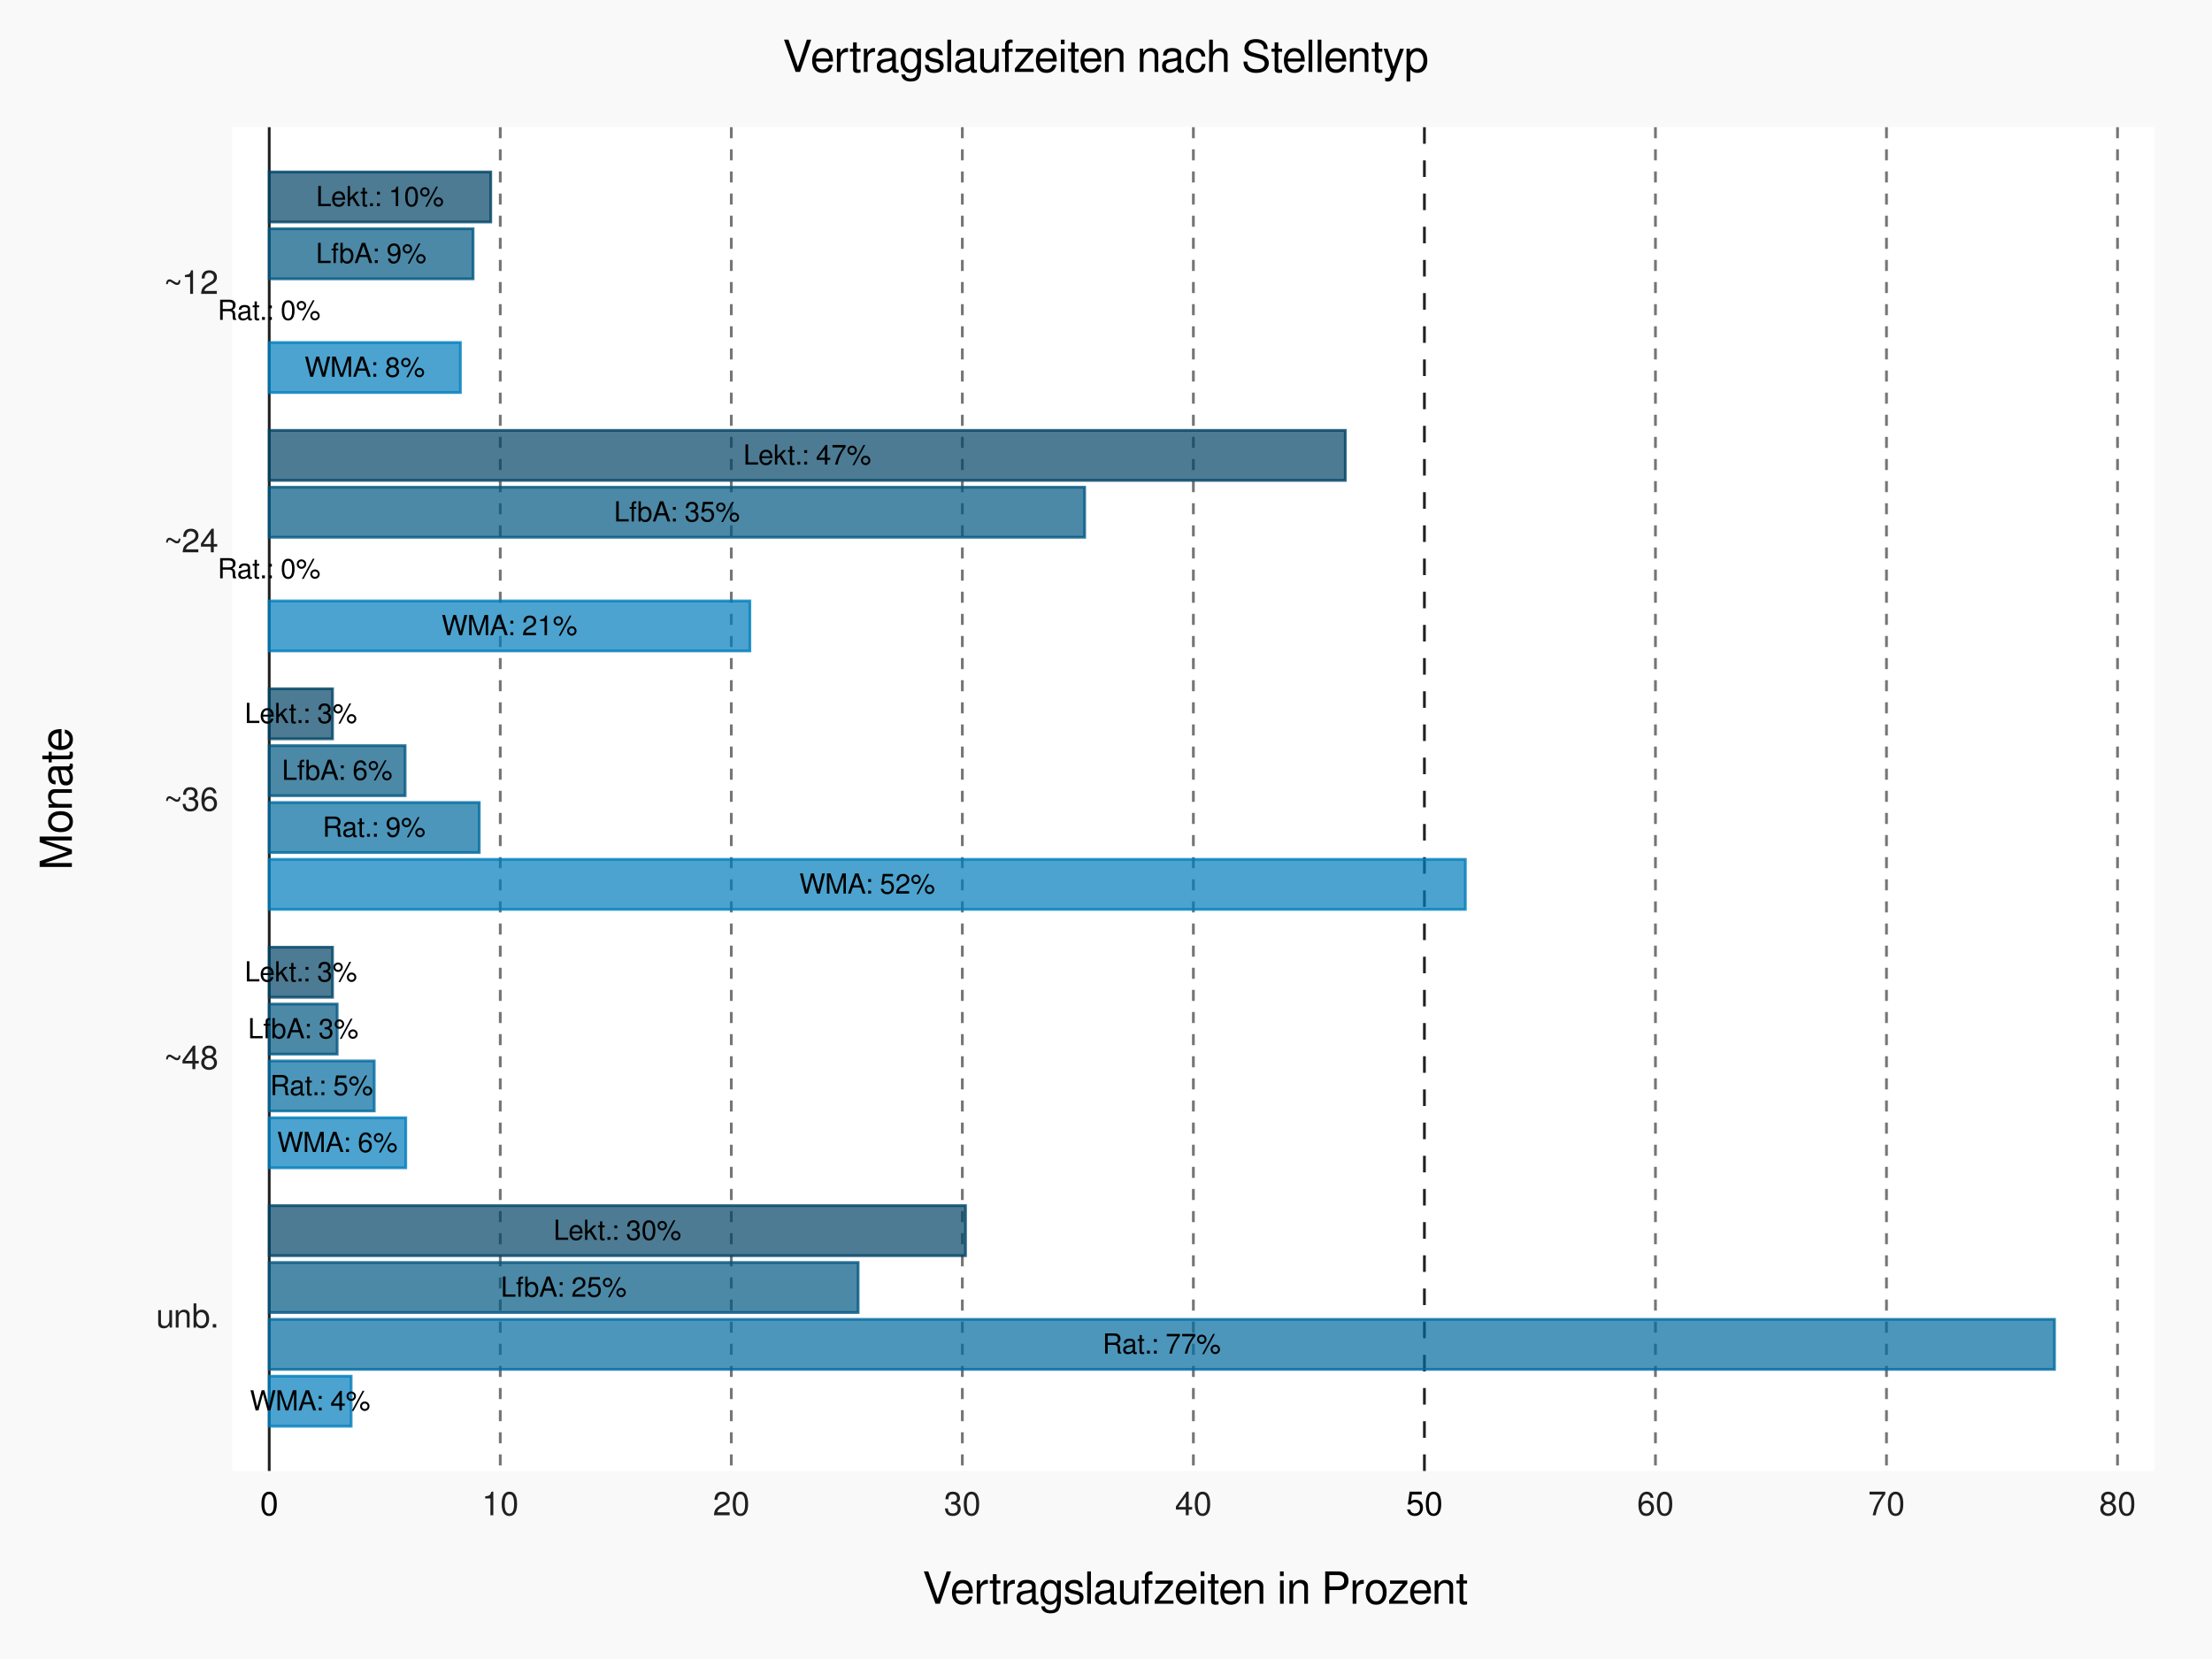
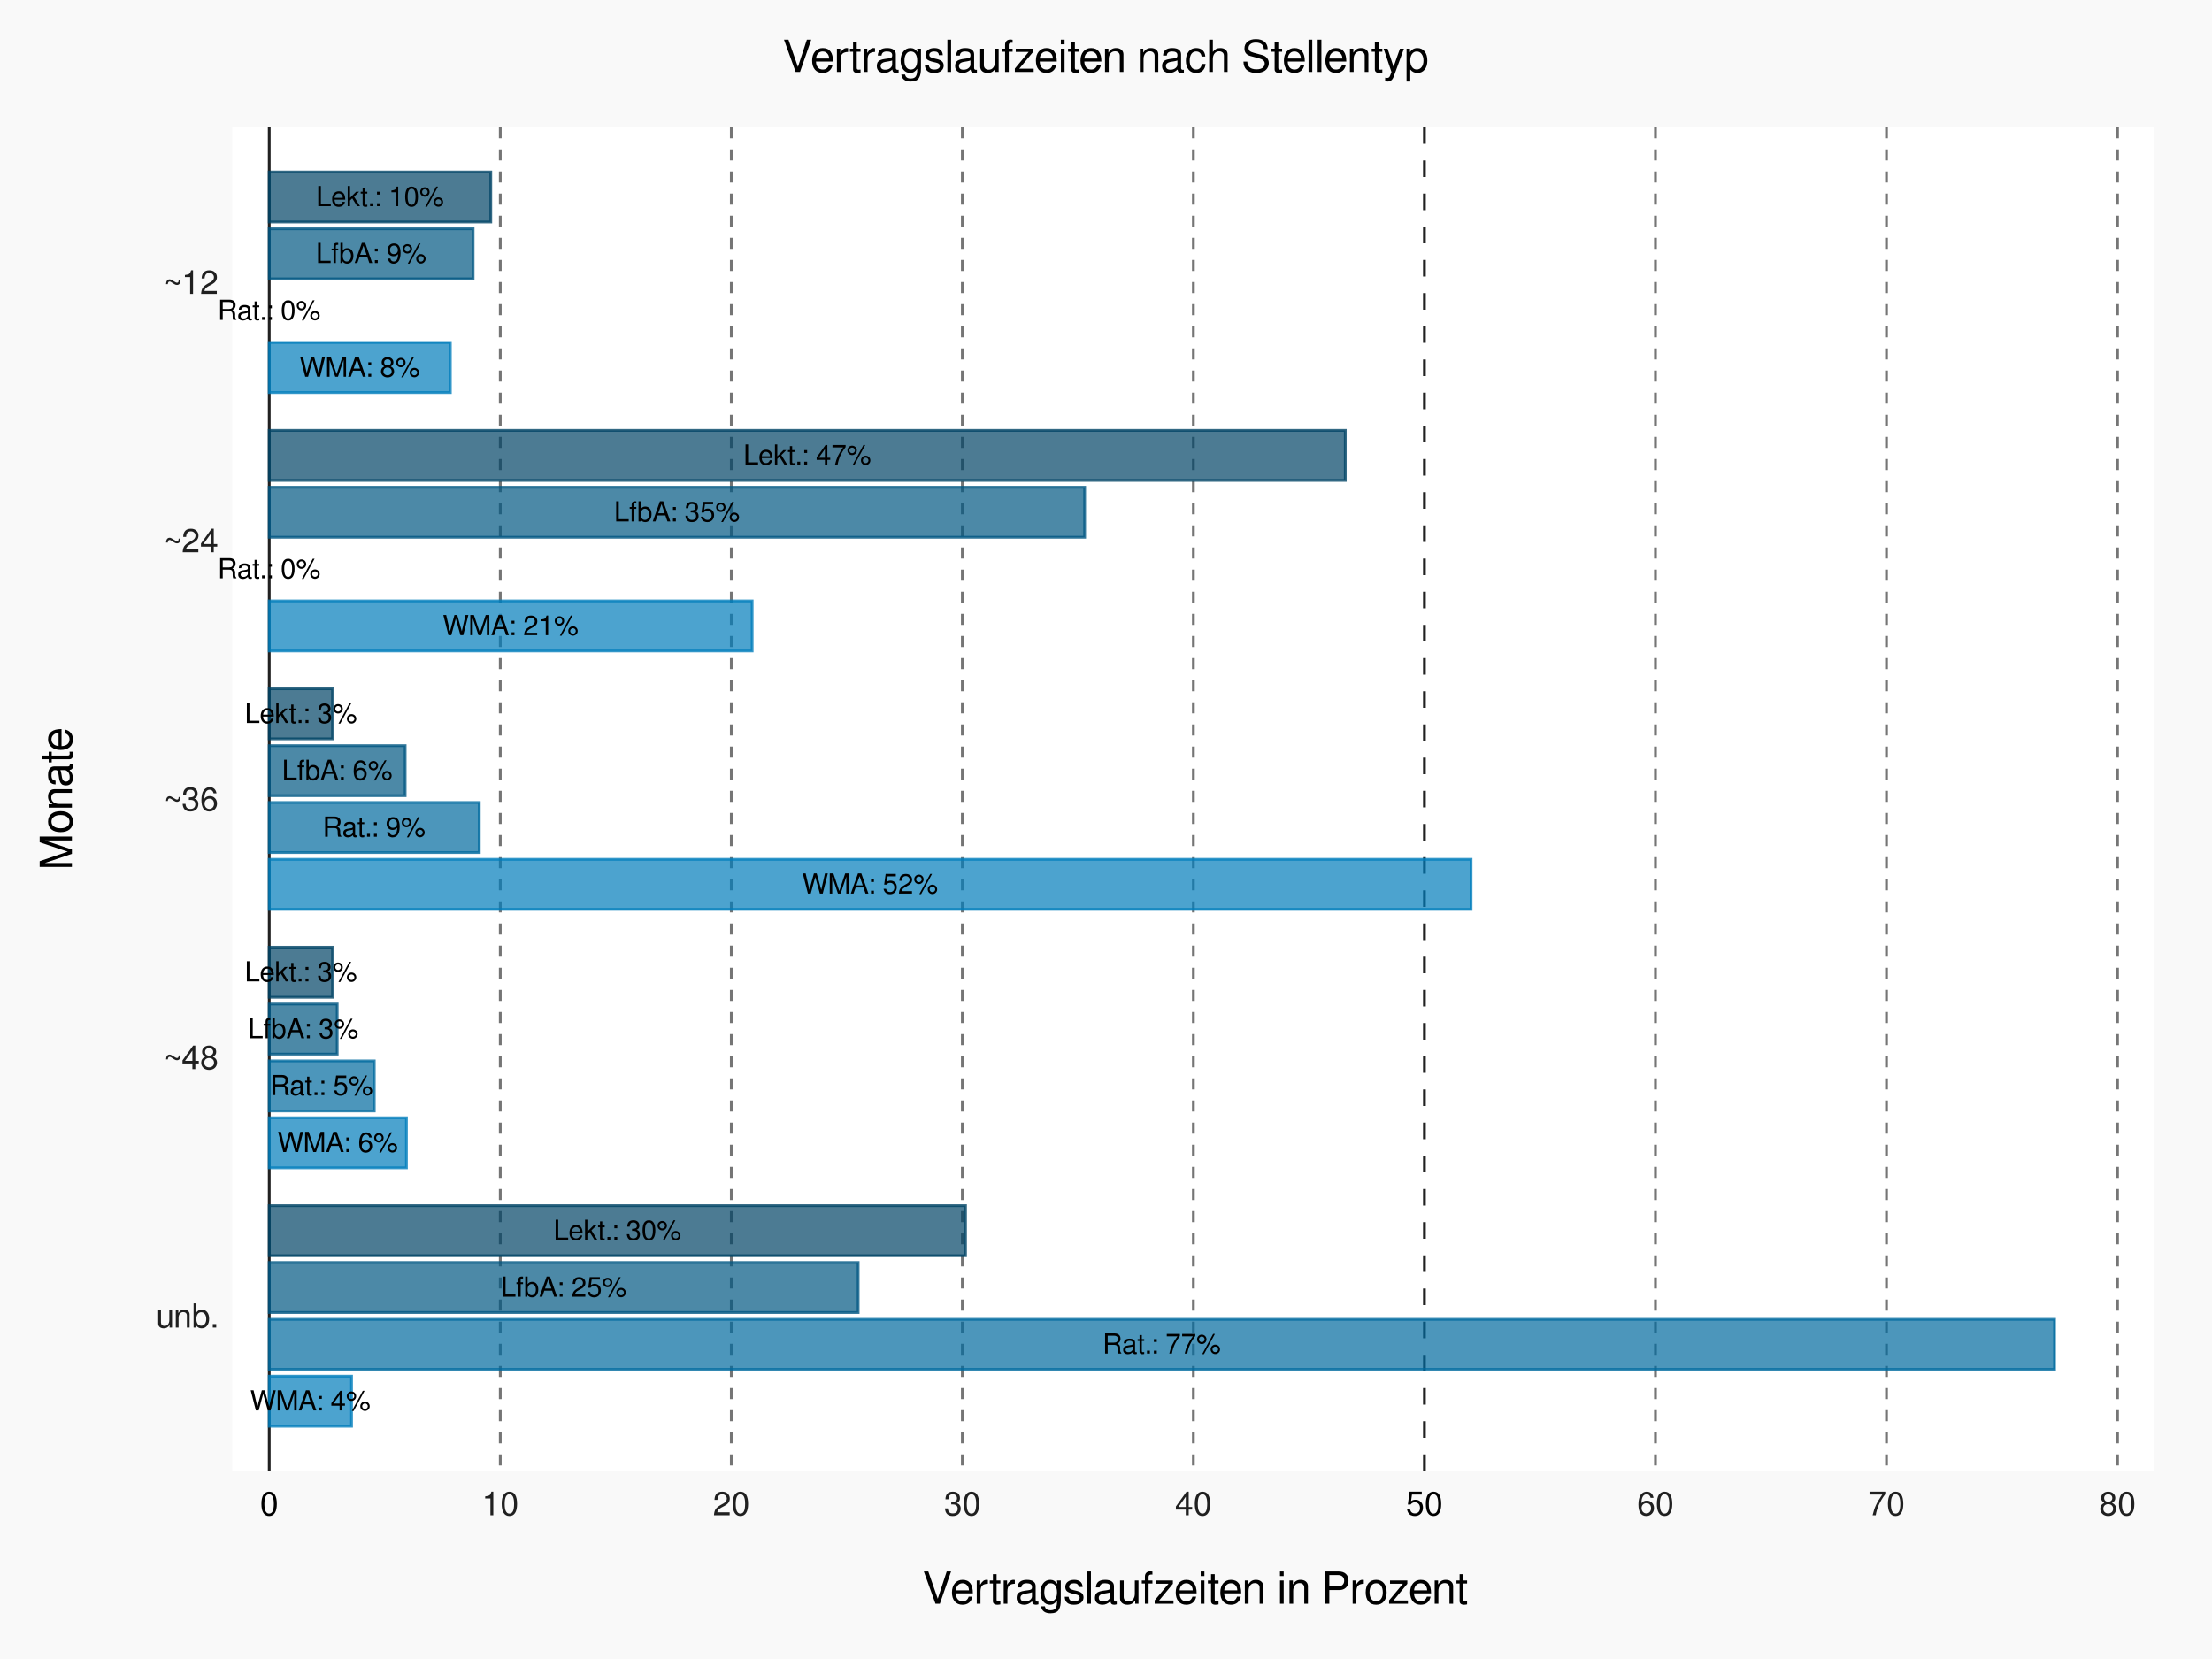
- <svg xmlns="http://www.w3.org/2000/svg" id="chart-f9baf50f-6433-4a16-8579-12e4a70cf513" class="pygal-chart" viewBox="0 0 800 600">
+ <svg xmlns="http://www.w3.org/2000/svg" id="chart-345cf239-2d18-40b7-8886-453b3be0b2a0" class="pygal-chart" viewBox="0 0 800 600">
  <defs>
-     <style type="text/css">#chart-f9baf50f-6433-4a16-8579-12e4a70cf513{-webkit-user-select:none;-webkit-font-smoothing:antialiased;font-family:FreeSans}#chart-f9baf50f-6433-4a16-8579-12e4a70cf513 .title{font-family:FreeSans;font-size:16px}#chart-f9baf50f-6433-4a16-8579-12e4a70cf513 .legends .legend text{font-family:FreeSans;font-size:14px}#chart-f9baf50f-6433-4a16-8579-12e4a70cf513 .axis text{font-family:FreeSans;font-size:12px}#chart-f9baf50f-6433-4a16-8579-12e4a70cf513 .axis text.major{font-family:FreeSans;font-size:12px}#chart-f9baf50f-6433-4a16-8579-12e4a70cf513 .text-overlay text.value{font-family:FreeSans;font-size:10px}#chart-f9baf50f-6433-4a16-8579-12e4a70cf513 .text-overlay text.label{font-family:FreeSans;font-size:12px}#chart-f9baf50f-6433-4a16-8579-12e4a70cf513 .tooltip{font-family:FreeSans;font-size:14px}#chart-f9baf50f-6433-4a16-8579-12e4a70cf513 text.no_data{font-family:FreeSans;font-size:64px}
- #chart-f9baf50f-6433-4a16-8579-12e4a70cf513{background-color:rgba(249,249,249,1)}#chart-f9baf50f-6433-4a16-8579-12e4a70cf513 path,#chart-f9baf50f-6433-4a16-8579-12e4a70cf513 line,#chart-f9baf50f-6433-4a16-8579-12e4a70cf513 rect,#chart-f9baf50f-6433-4a16-8579-12e4a70cf513 circle{-webkit-transition:150ms;-moz-transition:150ms;transition:150ms}#chart-f9baf50f-6433-4a16-8579-12e4a70cf513 .graph &gt; .background{fill:rgba(249,249,249,1)}#chart-f9baf50f-6433-4a16-8579-12e4a70cf513 .plot &gt; .background{fill:rgba(255,255,255,1)}#chart-f9baf50f-6433-4a16-8579-12e4a70cf513 .graph{fill:rgba(0,0,0,.87)}#chart-f9baf50f-6433-4a16-8579-12e4a70cf513 text.no_data{fill:rgba(0,0,0,1)}#chart-f9baf50f-6433-4a16-8579-12e4a70cf513 .title{fill:rgba(0,0,0,1)}#chart-f9baf50f-6433-4a16-8579-12e4a70cf513 .legends .legend text{fill:rgba(0,0,0,.87)}#chart-f9baf50f-6433-4a16-8579-12e4a70cf513 .legends .legend:hover text{fill:rgba(0,0,0,1)}#chart-f9baf50f-6433-4a16-8579-12e4a70cf513 .axis .line{stroke:rgba(0,0,0,1)}#chart-f9baf50f-6433-4a16-8579-12e4a70cf513 .axis .guide.line{stroke:rgba(0,0,0,.54)}#chart-f9baf50f-6433-4a16-8579-12e4a70cf513 .axis .major.line{stroke:rgba(0,0,0,.87)}#chart-f9baf50f-6433-4a16-8579-12e4a70cf513 .axis text.major{fill:rgba(0,0,0,1)}#chart-f9baf50f-6433-4a16-8579-12e4a70cf513 .axis.y .guides:hover .guide.line,#chart-f9baf50f-6433-4a16-8579-12e4a70cf513 .line-graph .axis.x .guides:hover .guide.line,#chart-f9baf50f-6433-4a16-8579-12e4a70cf513 .stackedline-graph .axis.x .guides:hover .guide.line,#chart-f9baf50f-6433-4a16-8579-12e4a70cf513 .xy-graph .axis.x .guides:hover .guide.line{stroke:rgba(0,0,0,1)}#chart-f9baf50f-6433-4a16-8579-12e4a70cf513 .axis .guides:hover text{fill:rgba(0,0,0,1)}#chart-f9baf50f-6433-4a16-8579-12e4a70cf513 .reactive{fill-opacity:.7;stroke-opacity:.8}#chart-f9baf50f-6433-4a16-8579-12e4a70cf513 .ci{stroke:rgba(0,0,0,.87)}#chart-f9baf50f-6433-4a16-8579-12e4a70cf513 .reactive.active,#chart-f9baf50f-6433-4a16-8579-12e4a70cf513 .active .reactive{fill-opacity:.8;stroke-opacity:.9;stroke-width:4}#chart-f9baf50f-6433-4a16-8579-12e4a70cf513 .ci .reactive.active{stroke-width:1.5}#chart-f9baf50f-6433-4a16-8579-12e4a70cf513 .series text{fill:rgba(0,0,0,1)}#chart-f9baf50f-6433-4a16-8579-12e4a70cf513 .tooltip rect{fill:rgba(255,255,255,1);stroke:rgba(0,0,0,1);-webkit-transition:opacity 150ms;-moz-transition:opacity 150ms;transition:opacity 150ms}#chart-f9baf50f-6433-4a16-8579-12e4a70cf513 .tooltip .label{fill:rgba(0,0,0,.87)}#chart-f9baf50f-6433-4a16-8579-12e4a70cf513 .tooltip .label{fill:rgba(0,0,0,.87)}#chart-f9baf50f-6433-4a16-8579-12e4a70cf513 .tooltip .legend{font-size:.8em;fill:rgba(0,0,0,.54)}#chart-f9baf50f-6433-4a16-8579-12e4a70cf513 .tooltip .x_label{font-size:.6em;fill:rgba(0,0,0,1)}#chart-f9baf50f-6433-4a16-8579-12e4a70cf513 .tooltip .xlink{font-size:.5em;text-decoration:underline}#chart-f9baf50f-6433-4a16-8579-12e4a70cf513 .tooltip .value{font-size:1.5em}#chart-f9baf50f-6433-4a16-8579-12e4a70cf513 .bound{font-size:.5em}#chart-f9baf50f-6433-4a16-8579-12e4a70cf513 .max-value{font-size:.75em;fill:rgba(0,0,0,.54)}#chart-f9baf50f-6433-4a16-8579-12e4a70cf513 .map-element{fill:rgba(255,255,255,1);stroke:rgba(0,0,0,.54) !important}#chart-f9baf50f-6433-4a16-8579-12e4a70cf513 .map-element .reactive{fill-opacity:inherit;stroke-opacity:inherit}#chart-f9baf50f-6433-4a16-8579-12e4a70cf513 .color-0,#chart-f9baf50f-6433-4a16-8579-12e4a70cf513 .color-0 a:visited{stroke:#004466;fill:#004466}#chart-f9baf50f-6433-4a16-8579-12e4a70cf513 .color-1,#chart-f9baf50f-6433-4a16-8579-12e4a70cf513 .color-1 a:visited{stroke:#005782;fill:#005782}#chart-f9baf50f-6433-4a16-8579-12e4a70cf513 .color-2,#chart-f9baf50f-6433-4a16-8579-12e4a70cf513 .color-2 a:visited{stroke:#006a9f;fill:#006a9f}#chart-f9baf50f-6433-4a16-8579-12e4a70cf513 .color-3,#chart-f9baf50f-6433-4a16-8579-12e4a70cf513 .color-3 a:visited{stroke:#007dbb;fill:#007dbb}#chart-f9baf50f-6433-4a16-8579-12e4a70cf513 .text-overlay .color-0 text{fill:black}#chart-f9baf50f-6433-4a16-8579-12e4a70cf513 .text-overlay .color-1 text{fill:black}#chart-f9baf50f-6433-4a16-8579-12e4a70cf513 .text-overlay .color-2 text{fill:black}#chart-f9baf50f-6433-4a16-8579-12e4a70cf513 .text-overlay .color-3 text{fill:black}
- #chart-f9baf50f-6433-4a16-8579-12e4a70cf513 text.no_data{text-anchor:middle}#chart-f9baf50f-6433-4a16-8579-12e4a70cf513 .guide.line{fill:none}#chart-f9baf50f-6433-4a16-8579-12e4a70cf513 .centered{text-anchor:middle}#chart-f9baf50f-6433-4a16-8579-12e4a70cf513 .title{text-anchor:middle}#chart-f9baf50f-6433-4a16-8579-12e4a70cf513 .legends .legend text{fill-opacity:1}#chart-f9baf50f-6433-4a16-8579-12e4a70cf513 .axis.x text{text-anchor:middle}#chart-f9baf50f-6433-4a16-8579-12e4a70cf513 .axis.x:not(.web) text[transform]{text-anchor:start}#chart-f9baf50f-6433-4a16-8579-12e4a70cf513 .axis.x:not(.web) text[transform].backwards{text-anchor:end}#chart-f9baf50f-6433-4a16-8579-12e4a70cf513 .axis.y text{text-anchor:end}#chart-f9baf50f-6433-4a16-8579-12e4a70cf513 .axis.y text[transform].backwards{text-anchor:start}#chart-f9baf50f-6433-4a16-8579-12e4a70cf513 .axis.y2 text{text-anchor:start}#chart-f9baf50f-6433-4a16-8579-12e4a70cf513 .axis.y2 text[transform].backwards{text-anchor:end}#chart-f9baf50f-6433-4a16-8579-12e4a70cf513 .axis .guide.line{stroke-dasharray:4,4}#chart-f9baf50f-6433-4a16-8579-12e4a70cf513 .axis .major.guide.line{stroke-dasharray:6,6}#chart-f9baf50f-6433-4a16-8579-12e4a70cf513 .horizontal .axis.y .guide.line,#chart-f9baf50f-6433-4a16-8579-12e4a70cf513 .horizontal .axis.y2 .guide.line,#chart-f9baf50f-6433-4a16-8579-12e4a70cf513 .vertical .axis.x .guide.line{opacity:0}#chart-f9baf50f-6433-4a16-8579-12e4a70cf513 .horizontal .axis.always_show .guide.line,#chart-f9baf50f-6433-4a16-8579-12e4a70cf513 .vertical .axis.always_show .guide.line{opacity:1 !important}#chart-f9baf50f-6433-4a16-8579-12e4a70cf513 .axis.y .guides:hover .guide.line,#chart-f9baf50f-6433-4a16-8579-12e4a70cf513 .axis.y2 .guides:hover .guide.line,#chart-f9baf50f-6433-4a16-8579-12e4a70cf513 .axis.x .guides:hover .guide.line{opacity:1}#chart-f9baf50f-6433-4a16-8579-12e4a70cf513 .axis .guides:hover text{opacity:1}#chart-f9baf50f-6433-4a16-8579-12e4a70cf513 .nofill{fill:none}#chart-f9baf50f-6433-4a16-8579-12e4a70cf513 .subtle-fill{fill-opacity:.2}#chart-f9baf50f-6433-4a16-8579-12e4a70cf513 .dot{stroke-width:1px;fill-opacity:1}#chart-f9baf50f-6433-4a16-8579-12e4a70cf513 .dot.active{stroke-width:5px}#chart-f9baf50f-6433-4a16-8579-12e4a70cf513 .dot.negative{fill:transparent}#chart-f9baf50f-6433-4a16-8579-12e4a70cf513 text,#chart-f9baf50f-6433-4a16-8579-12e4a70cf513 tspan{stroke:none !important}#chart-f9baf50f-6433-4a16-8579-12e4a70cf513 .series text.active{opacity:1}#chart-f9baf50f-6433-4a16-8579-12e4a70cf513 .tooltip rect{fill-opacity:.95;stroke-width:.5}#chart-f9baf50f-6433-4a16-8579-12e4a70cf513 .tooltip text{fill-opacity:1}#chart-f9baf50f-6433-4a16-8579-12e4a70cf513 .showable{visibility:hidden}#chart-f9baf50f-6433-4a16-8579-12e4a70cf513 .showable.shown{visibility:visible}#chart-f9baf50f-6433-4a16-8579-12e4a70cf513 .gauge-background{fill:rgba(229,229,229,1);stroke:none}#chart-f9baf50f-6433-4a16-8579-12e4a70cf513 .bg-lines{stroke:rgba(249,249,249,1);stroke-width:2px}</style>
+     <style type="text/css">#chart-345cf239-2d18-40b7-8886-453b3be0b2a0{-webkit-user-select:none;-webkit-font-smoothing:antialiased;font-family:FreeSans}#chart-345cf239-2d18-40b7-8886-453b3be0b2a0 .title{font-family:FreeSans;font-size:16px}#chart-345cf239-2d18-40b7-8886-453b3be0b2a0 .legends .legend text{font-family:FreeSans;font-size:14px}#chart-345cf239-2d18-40b7-8886-453b3be0b2a0 .axis text{font-family:FreeSans;font-size:12px}#chart-345cf239-2d18-40b7-8886-453b3be0b2a0 .axis text.major{font-family:FreeSans;font-size:12px}#chart-345cf239-2d18-40b7-8886-453b3be0b2a0 .text-overlay text.value{font-family:FreeSans;font-size:10px}#chart-345cf239-2d18-40b7-8886-453b3be0b2a0 .text-overlay text.label{font-family:FreeSans;font-size:12px}#chart-345cf239-2d18-40b7-8886-453b3be0b2a0 .tooltip{font-family:FreeSans;font-size:14px}#chart-345cf239-2d18-40b7-8886-453b3be0b2a0 text.no_data{font-family:FreeSans;font-size:64px}
+ #chart-345cf239-2d18-40b7-8886-453b3be0b2a0{background-color:rgba(249,249,249,1)}#chart-345cf239-2d18-40b7-8886-453b3be0b2a0 path,#chart-345cf239-2d18-40b7-8886-453b3be0b2a0 line,#chart-345cf239-2d18-40b7-8886-453b3be0b2a0 rect,#chart-345cf239-2d18-40b7-8886-453b3be0b2a0 circle{-webkit-transition:150ms;-moz-transition:150ms;transition:150ms}#chart-345cf239-2d18-40b7-8886-453b3be0b2a0 .graph &gt; .background{fill:rgba(249,249,249,1)}#chart-345cf239-2d18-40b7-8886-453b3be0b2a0 .plot &gt; .background{fill:rgba(255,255,255,1)}#chart-345cf239-2d18-40b7-8886-453b3be0b2a0 .graph{fill:rgba(0,0,0,.87)}#chart-345cf239-2d18-40b7-8886-453b3be0b2a0 text.no_data{fill:rgba(0,0,0,1)}#chart-345cf239-2d18-40b7-8886-453b3be0b2a0 .title{fill:rgba(0,0,0,1)}#chart-345cf239-2d18-40b7-8886-453b3be0b2a0 .legends .legend text{fill:rgba(0,0,0,.87)}#chart-345cf239-2d18-40b7-8886-453b3be0b2a0 .legends .legend:hover text{fill:rgba(0,0,0,1)}#chart-345cf239-2d18-40b7-8886-453b3be0b2a0 .axis .line{stroke:rgba(0,0,0,1)}#chart-345cf239-2d18-40b7-8886-453b3be0b2a0 .axis .guide.line{stroke:rgba(0,0,0,.54)}#chart-345cf239-2d18-40b7-8886-453b3be0b2a0 .axis .major.line{stroke:rgba(0,0,0,.87)}#chart-345cf239-2d18-40b7-8886-453b3be0b2a0 .axis text.major{fill:rgba(0,0,0,1)}#chart-345cf239-2d18-40b7-8886-453b3be0b2a0 .axis.y .guides:hover .guide.line,#chart-345cf239-2d18-40b7-8886-453b3be0b2a0 .line-graph .axis.x .guides:hover .guide.line,#chart-345cf239-2d18-40b7-8886-453b3be0b2a0 .stackedline-graph .axis.x .guides:hover .guide.line,#chart-345cf239-2d18-40b7-8886-453b3be0b2a0 .xy-graph .axis.x .guides:hover .guide.line{stroke:rgba(0,0,0,1)}#chart-345cf239-2d18-40b7-8886-453b3be0b2a0 .axis .guides:hover text{fill:rgba(0,0,0,1)}#chart-345cf239-2d18-40b7-8886-453b3be0b2a0 .reactive{fill-opacity:.7;stroke-opacity:.8}#chart-345cf239-2d18-40b7-8886-453b3be0b2a0 .ci{stroke:rgba(0,0,0,.87)}#chart-345cf239-2d18-40b7-8886-453b3be0b2a0 .reactive.active,#chart-345cf239-2d18-40b7-8886-453b3be0b2a0 .active .reactive{fill-opacity:.8;stroke-opacity:.9;stroke-width:4}#chart-345cf239-2d18-40b7-8886-453b3be0b2a0 .ci .reactive.active{stroke-width:1.5}#chart-345cf239-2d18-40b7-8886-453b3be0b2a0 .series text{fill:rgba(0,0,0,1)}#chart-345cf239-2d18-40b7-8886-453b3be0b2a0 .tooltip rect{fill:rgba(255,255,255,1);stroke:rgba(0,0,0,1);-webkit-transition:opacity 150ms;-moz-transition:opacity 150ms;transition:opacity 150ms}#chart-345cf239-2d18-40b7-8886-453b3be0b2a0 .tooltip .label{fill:rgba(0,0,0,.87)}#chart-345cf239-2d18-40b7-8886-453b3be0b2a0 .tooltip .label{fill:rgba(0,0,0,.87)}#chart-345cf239-2d18-40b7-8886-453b3be0b2a0 .tooltip .legend{font-size:.8em;fill:rgba(0,0,0,.54)}#chart-345cf239-2d18-40b7-8886-453b3be0b2a0 .tooltip .x_label{font-size:.6em;fill:rgba(0,0,0,1)}#chart-345cf239-2d18-40b7-8886-453b3be0b2a0 .tooltip .xlink{font-size:.5em;text-decoration:underline}#chart-345cf239-2d18-40b7-8886-453b3be0b2a0 .tooltip .value{font-size:1.5em}#chart-345cf239-2d18-40b7-8886-453b3be0b2a0 .bound{font-size:.5em}#chart-345cf239-2d18-40b7-8886-453b3be0b2a0 .max-value{font-size:.75em;fill:rgba(0,0,0,.54)}#chart-345cf239-2d18-40b7-8886-453b3be0b2a0 .map-element{fill:rgba(255,255,255,1);stroke:rgba(0,0,0,.54) !important}#chart-345cf239-2d18-40b7-8886-453b3be0b2a0 .map-element .reactive{fill-opacity:inherit;stroke-opacity:inherit}#chart-345cf239-2d18-40b7-8886-453b3be0b2a0 .color-0,#chart-345cf239-2d18-40b7-8886-453b3be0b2a0 .color-0 a:visited{stroke:#004466;fill:#004466}#chart-345cf239-2d18-40b7-8886-453b3be0b2a0 .color-1,#chart-345cf239-2d18-40b7-8886-453b3be0b2a0 .color-1 a:visited{stroke:#005782;fill:#005782}#chart-345cf239-2d18-40b7-8886-453b3be0b2a0 .color-2,#chart-345cf239-2d18-40b7-8886-453b3be0b2a0 .color-2 a:visited{stroke:#006a9f;fill:#006a9f}#chart-345cf239-2d18-40b7-8886-453b3be0b2a0 .color-3,#chart-345cf239-2d18-40b7-8886-453b3be0b2a0 .color-3 a:visited{stroke:#007dbb;fill:#007dbb}#chart-345cf239-2d18-40b7-8886-453b3be0b2a0 .text-overlay .color-0 text{fill:black}#chart-345cf239-2d18-40b7-8886-453b3be0b2a0 .text-overlay .color-1 text{fill:black}#chart-345cf239-2d18-40b7-8886-453b3be0b2a0 .text-overlay .color-2 text{fill:black}#chart-345cf239-2d18-40b7-8886-453b3be0b2a0 .text-overlay .color-3 text{fill:black}
+ #chart-345cf239-2d18-40b7-8886-453b3be0b2a0 text.no_data{text-anchor:middle}#chart-345cf239-2d18-40b7-8886-453b3be0b2a0 .guide.line{fill:none}#chart-345cf239-2d18-40b7-8886-453b3be0b2a0 .centered{text-anchor:middle}#chart-345cf239-2d18-40b7-8886-453b3be0b2a0 .title{text-anchor:middle}#chart-345cf239-2d18-40b7-8886-453b3be0b2a0 .legends .legend text{fill-opacity:1}#chart-345cf239-2d18-40b7-8886-453b3be0b2a0 .axis.x text{text-anchor:middle}#chart-345cf239-2d18-40b7-8886-453b3be0b2a0 .axis.x:not(.web) text[transform]{text-anchor:start}#chart-345cf239-2d18-40b7-8886-453b3be0b2a0 .axis.x:not(.web) text[transform].backwards{text-anchor:end}#chart-345cf239-2d18-40b7-8886-453b3be0b2a0 .axis.y text{text-anchor:end}#chart-345cf239-2d18-40b7-8886-453b3be0b2a0 .axis.y text[transform].backwards{text-anchor:start}#chart-345cf239-2d18-40b7-8886-453b3be0b2a0 .axis.y2 text{text-anchor:start}#chart-345cf239-2d18-40b7-8886-453b3be0b2a0 .axis.y2 text[transform].backwards{text-anchor:end}#chart-345cf239-2d18-40b7-8886-453b3be0b2a0 .axis .guide.line{stroke-dasharray:4,4}#chart-345cf239-2d18-40b7-8886-453b3be0b2a0 .axis .major.guide.line{stroke-dasharray:6,6}#chart-345cf239-2d18-40b7-8886-453b3be0b2a0 .horizontal .axis.y .guide.line,#chart-345cf239-2d18-40b7-8886-453b3be0b2a0 .horizontal .axis.y2 .guide.line,#chart-345cf239-2d18-40b7-8886-453b3be0b2a0 .vertical .axis.x .guide.line{opacity:0}#chart-345cf239-2d18-40b7-8886-453b3be0b2a0 .horizontal .axis.always_show .guide.line,#chart-345cf239-2d18-40b7-8886-453b3be0b2a0 .vertical .axis.always_show .guide.line{opacity:1 !important}#chart-345cf239-2d18-40b7-8886-453b3be0b2a0 .axis.y .guides:hover .guide.line,#chart-345cf239-2d18-40b7-8886-453b3be0b2a0 .axis.y2 .guides:hover .guide.line,#chart-345cf239-2d18-40b7-8886-453b3be0b2a0 .axis.x .guides:hover .guide.line{opacity:1}#chart-345cf239-2d18-40b7-8886-453b3be0b2a0 .axis .guides:hover text{opacity:1}#chart-345cf239-2d18-40b7-8886-453b3be0b2a0 .nofill{fill:none}#chart-345cf239-2d18-40b7-8886-453b3be0b2a0 .subtle-fill{fill-opacity:.2}#chart-345cf239-2d18-40b7-8886-453b3be0b2a0 .dot{stroke-width:1px;fill-opacity:1}#chart-345cf239-2d18-40b7-8886-453b3be0b2a0 .dot.active{stroke-width:5px}#chart-345cf239-2d18-40b7-8886-453b3be0b2a0 .dot.negative{fill:transparent}#chart-345cf239-2d18-40b7-8886-453b3be0b2a0 text,#chart-345cf239-2d18-40b7-8886-453b3be0b2a0 tspan{stroke:none !important}#chart-345cf239-2d18-40b7-8886-453b3be0b2a0 .series text.active{opacity:1}#chart-345cf239-2d18-40b7-8886-453b3be0b2a0 .tooltip rect{fill-opacity:.95;stroke-width:.5}#chart-345cf239-2d18-40b7-8886-453b3be0b2a0 .tooltip text{fill-opacity:1}#chart-345cf239-2d18-40b7-8886-453b3be0b2a0 .showable{visibility:hidden}#chart-345cf239-2d18-40b7-8886-453b3be0b2a0 .showable.shown{visibility:visible}#chart-345cf239-2d18-40b7-8886-453b3be0b2a0 .gauge-background{fill:rgba(229,229,229,1);stroke:none}#chart-345cf239-2d18-40b7-8886-453b3be0b2a0 .bg-lines{stroke:rgba(249,249,249,1);stroke-width:2px}</style>
  </defs>
  <g class="graph horizontalbar-graph horizontal">
    <rect x="0" y="0" width="800" height="600" class="background" />
    <g transform="translate(84, 46)" class="plot">
      <rect x="0" y="0" width="695.2" height="486" class="background" />
      <g class="axis y">
        <g class="guides">
          <text x="-5" y="434.123" class="">unb.</text>
        </g>
        <g class="guides">
          <text x="-5" y="340.662" class="">~48</text>
        </g>
        <g class="guides">
          <text x="-5" y="247.2" class="">~36</text>
        </g>
        <g class="guides">
          <text x="-5" y="153.738" class="">~24</text>
        </g>
        <g class="guides">
          <text x="-5" y="60.277" class="">~12</text>
        </g>
      </g>
      <g class="axis x always_show">
        <g class="guides">
          <path d="M13.369 0 v486" class="axis major line" />
          <text x="13.369" y="502.0" class="major">0</text>
        </g>
        <g class="guides">
          <path d="M96.927 0 v486" class="guide line" />
          <text x="96.927" y="502.0" class="">10</text>
        </g>
        <g class="guides">
          <path d="M180.485 0 v486" class="guide line" />
          <text x="180.485" y="502.0" class="">20</text>
        </g>
        <g class="guides">
          <path d="M264.042 0 v486" class="guide line" />
          <text x="264.042" y="502.0" class="">30</text>
        </g>
        <g class="guides">
          <path d="M347.6 0 v486" class="guide line" />
          <text x="347.6" y="502.0" class="">40</text>
        </g>
        <g class="guides">
          <path d="M431.158 0 v486" class="major guide line" />
          <text x="431.158" y="502.0" class="major">50</text>
        </g>
        <g class="guides">
          <path d="M514.715 0 v486" class="guide line" />
          <text x="514.715" y="502.0" class="">60</text>
        </g>
        <g class="guides">
          <path d="M598.273 0 v486" class="guide line" />
          <text x="598.273" y="502.0" class="">70</text>
        </g>
        <g class="guides">
          <path d="M681.831 0 v486" class="guide line" />
          <text x="681.831" y="502.0" class="">80</text>
        </g>
      </g>
      <g class="series serie-3 color-3">
        <g class="bars">
          <g class="bar">
-             <rect x="13.369" y="451.718" rx="0" ry="0" width="29.63" height="18.094" class="rect reactive tooltip-trigger" />
+             <rect x="13.369" y="451.718" rx="0" ry="0" width="29.771" height="18.094" class="rect reactive tooltip-trigger" />
          </g>
          <g class="bar">
-             <rect x="13.369" y="358.257" rx="0" ry="0" width="49.384" height="18.094" class="rect reactive tooltip-trigger" />
+             <rect x="13.369" y="358.257" rx="0" ry="0" width="49.619" height="18.094" class="rect reactive tooltip-trigger" />
          </g>
          <g class="bar">
-             <rect x="13.369" y="264.795" rx="0" ry="0" width="432.604" height="18.094" class="rect reactive tooltip-trigger" />
+             <rect x="13.369" y="264.795" rx="0" ry="0" width="434.659" height="18.094" class="rect reactive tooltip-trigger" />
          </g>
          <g class="bar">
-             <rect x="13.369" y="171.334" rx="0" ry="0" width="173.832" height="18.094" class="rect reactive tooltip-trigger" />
+             <rect x="13.369" y="171.334" rx="0" ry="0" width="174.657" height="18.094" class="rect reactive tooltip-trigger" />
          </g>
          <g class="bar">
-             <rect x="13.369" y="77.872" rx="0" ry="0" width="69.138" height="18.094" class="rect reactive tooltip-trigger" />
+             <rect x="13.369" y="77.872" rx="0" ry="0" width="65.497" height="18.094" class="rect reactive tooltip-trigger" />
          </g>
        </g>
      </g>
      <g class="series serie-2 color-2">
        <g class="bars">
          <g class="bar">
            <rect x="13.369" y="431.157" rx="0" ry="0" width="645.673" height="18.094" class="rect reactive tooltip-trigger" />
          </g>
          <g class="bar">
            <rect x="13.369" y="337.695" rx="0" ry="0" width="37.981" height="18.094" class="rect reactive tooltip-trigger" />
          </g>
          <g class="bar">
            <rect x="13.369" y="244.234" rx="0" ry="0" width="75.962" height="18.094" class="rect reactive tooltip-trigger" />
          </g>
          <g class="bar">
            <rect x="13.369" y="150.772" rx="0" ry="0" height="18.094" class="rect reactive tooltip-trigger" />
          </g>
          <g class="bar">
            <rect x="13.369" y="57.311" rx="0" ry="0" height="18.094" class="rect reactive tooltip-trigger" />
          </g>
        </g>
      </g>
      <g class="series serie-1 color-1">
        <g class="bars">
          <g class="bar">
            <rect x="13.369" y="410.595" rx="0" ry="0" width="212.99" height="18.094" class="rect reactive tooltip-trigger" />
          </g>
          <g class="bar">
            <rect x="13.369" y="317.134" rx="0" ry="0" width="24.576" height="18.094" class="rect reactive tooltip-trigger" />
          </g>
          <g class="bar">
            <rect x="13.369" y="223.672" rx="0" ry="0" width="49.152" height="18.094" class="rect reactive tooltip-trigger" />
          </g>
          <g class="bar">
            <rect x="13.369" y="130.211" rx="0" ry="0" width="294.91" height="18.094" class="rect reactive tooltip-trigger" />
          </g>
          <g class="bar">
            <rect x="13.369" y="36.749" rx="0" ry="0" width="73.727" height="18.094" class="rect reactive tooltip-trigger" />
          </g>
        </g>
      </g>
      <g class="series serie-0 color-0">
        <g class="bars">
          <g class="bar">
            <rect x="13.369" y="390.034" rx="0" ry="0" width="251.818" height="18.094" class="rect reactive tooltip-trigger" />
          </g>
          <g class="bar">
            <rect x="13.369" y="296.572" rx="0" ry="0" width="22.893" height="18.094" class="rect reactive tooltip-trigger" />
          </g>
          <g class="bar">
            <rect x="13.369" y="203.111" rx="0" ry="0" width="22.893" height="18.094" class="rect reactive tooltip-trigger" />
          </g>
          <g class="bar">
            <rect x="13.369" y="109.649" rx="0" ry="0" width="389.173" height="18.094" class="rect reactive tooltip-trigger" />
          </g>
          <g class="bar">
            <rect x="13.369" y="16.188" rx="0" ry="0" width="80.124" height="18.094" class="rect reactive tooltip-trigger" />
          </g>
        </g>
      </g>
    </g>
    <g class="titles">
      <text x="400.0" y="26" class="title plot_title">Vertragslaufzeiten nach Stellentyp</text>
      <text x="432.4" y="580" class="title">Vertragslaufzeiten in Prozent</text>
      <text x="0" y="315.0" class="title" transform="rotate(-90 0 289)">Monate</text>
    </g>
    <g transform="translate(84, 46)" class="plot overlay">
      <g class="series serie-3 color-3" />
      <g class="series serie-2 color-2" />
      <g class="series serie-1 color-1" />
      <g class="series serie-0 color-0" />
    </g>
    <g transform="translate(84, 46)" class="plot text-overlay">
      <g class="series serie-3 color-3">
-         <text text-anchor="middle" x="28.184" y="464.099" class="value">WMA: 4%</text>
-         <text text-anchor="middle" x="38.061" y="370.637" class="value">WMA: 6%</text>
-         <text text-anchor="middle" x="229.671" y="277.176" class="value">WMA: 52%</text>
-         <text text-anchor="middle" x="100.285" y="183.714" class="value">WMA: 21%</text>
-         <text text-anchor="middle" x="47.938" y="90.253" class="value">WMA: 8%</text>
+         <text text-anchor="middle" x="28.255" y="464.099" class="value">WMA: 4%</text>
+         <text text-anchor="middle" x="38.179" y="370.637" class="value">WMA: 6%</text>
+         <text text-anchor="middle" x="230.699" y="277.176" class="value">WMA: 52%</text>
+         <text text-anchor="middle" x="100.698" y="183.714" class="value">WMA: 21%</text>
+         <text text-anchor="middle" x="46.117" y="90.253" class="value">WMA: 8%</text>
      </g>
      <g class="series serie-2 color-2">
        <text text-anchor="middle" x="336.206" y="443.537" class="value">Rat.: 77%</text>
        <text text-anchor="middle" x="32.36" y="350.076" class="value">Rat.: 5%</text>
        <text text-anchor="middle" x="51.35" y="256.614" class="value">Rat.: 9%</text>
        <text text-anchor="middle" x="13.369" y="163.153" class="value">Rat.: 0%</text>
        <text text-anchor="middle" x="13.369" y="69.691" class="value">Rat.: 0%</text>
      </g>
      <g class="series serie-1 color-1">
        <text text-anchor="middle" x="119.864" y="422.976" class="value">LfbA: 25%</text>
        <text text-anchor="middle" x="25.657" y="329.514" class="value">LfbA: 3%</text>
        <text text-anchor="middle" x="37.945" y="236.053" class="value">LfbA: 6%</text>
        <text text-anchor="middle" x="160.824" y="142.591" class="value">LfbA: 35%</text>
        <text text-anchor="middle" x="50.233" y="49.129" class="value">LfbA: 9%</text>
      </g>
      <g class="series serie-0 color-0">
        <text text-anchor="middle" x="139.278" y="402.414" class="value">Lekt.: 30%</text>
        <text text-anchor="middle" x="24.815" y="308.953" class="value">Lekt.: 3%</text>
        <text text-anchor="middle" x="24.815" y="215.491" class="value">Lekt.: 3%</text>
        <text text-anchor="middle" x="207.956" y="122.029" class="value">Lekt.: 47%</text>
        <text text-anchor="middle" x="53.431" y="28.568" class="value">Lekt.: 10%</text>
      </g>
    </g>
    <g transform="translate(84, 46)" class="plot tooltip-overlay">
      <g transform="translate(0 0)" style="opacity: 0" class="tooltip">
        <rect rx="0" ry="0" width="0" height="0" class="tooltip-box" />
        <g class="text" />
      </g>
    </g>
  </g>
</svg>
